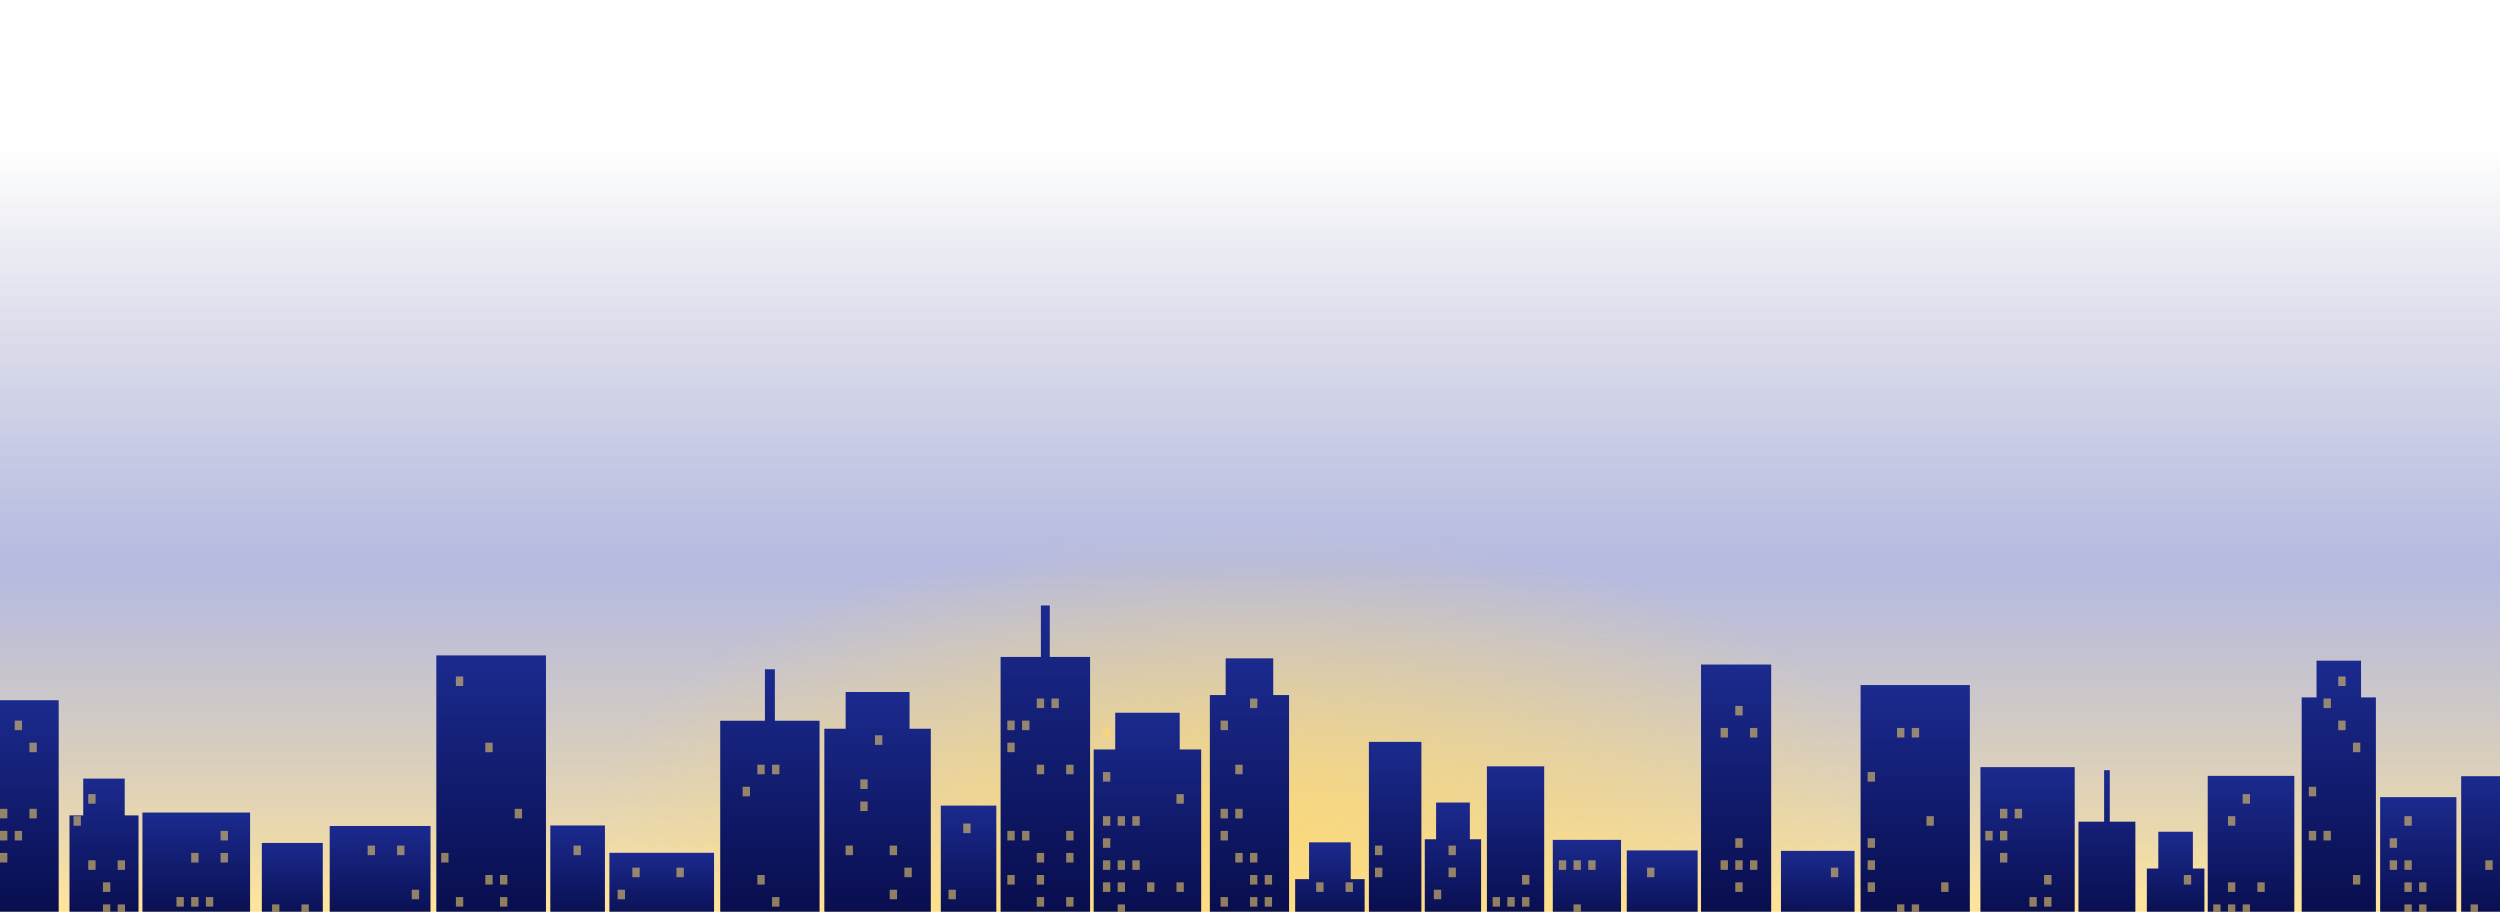
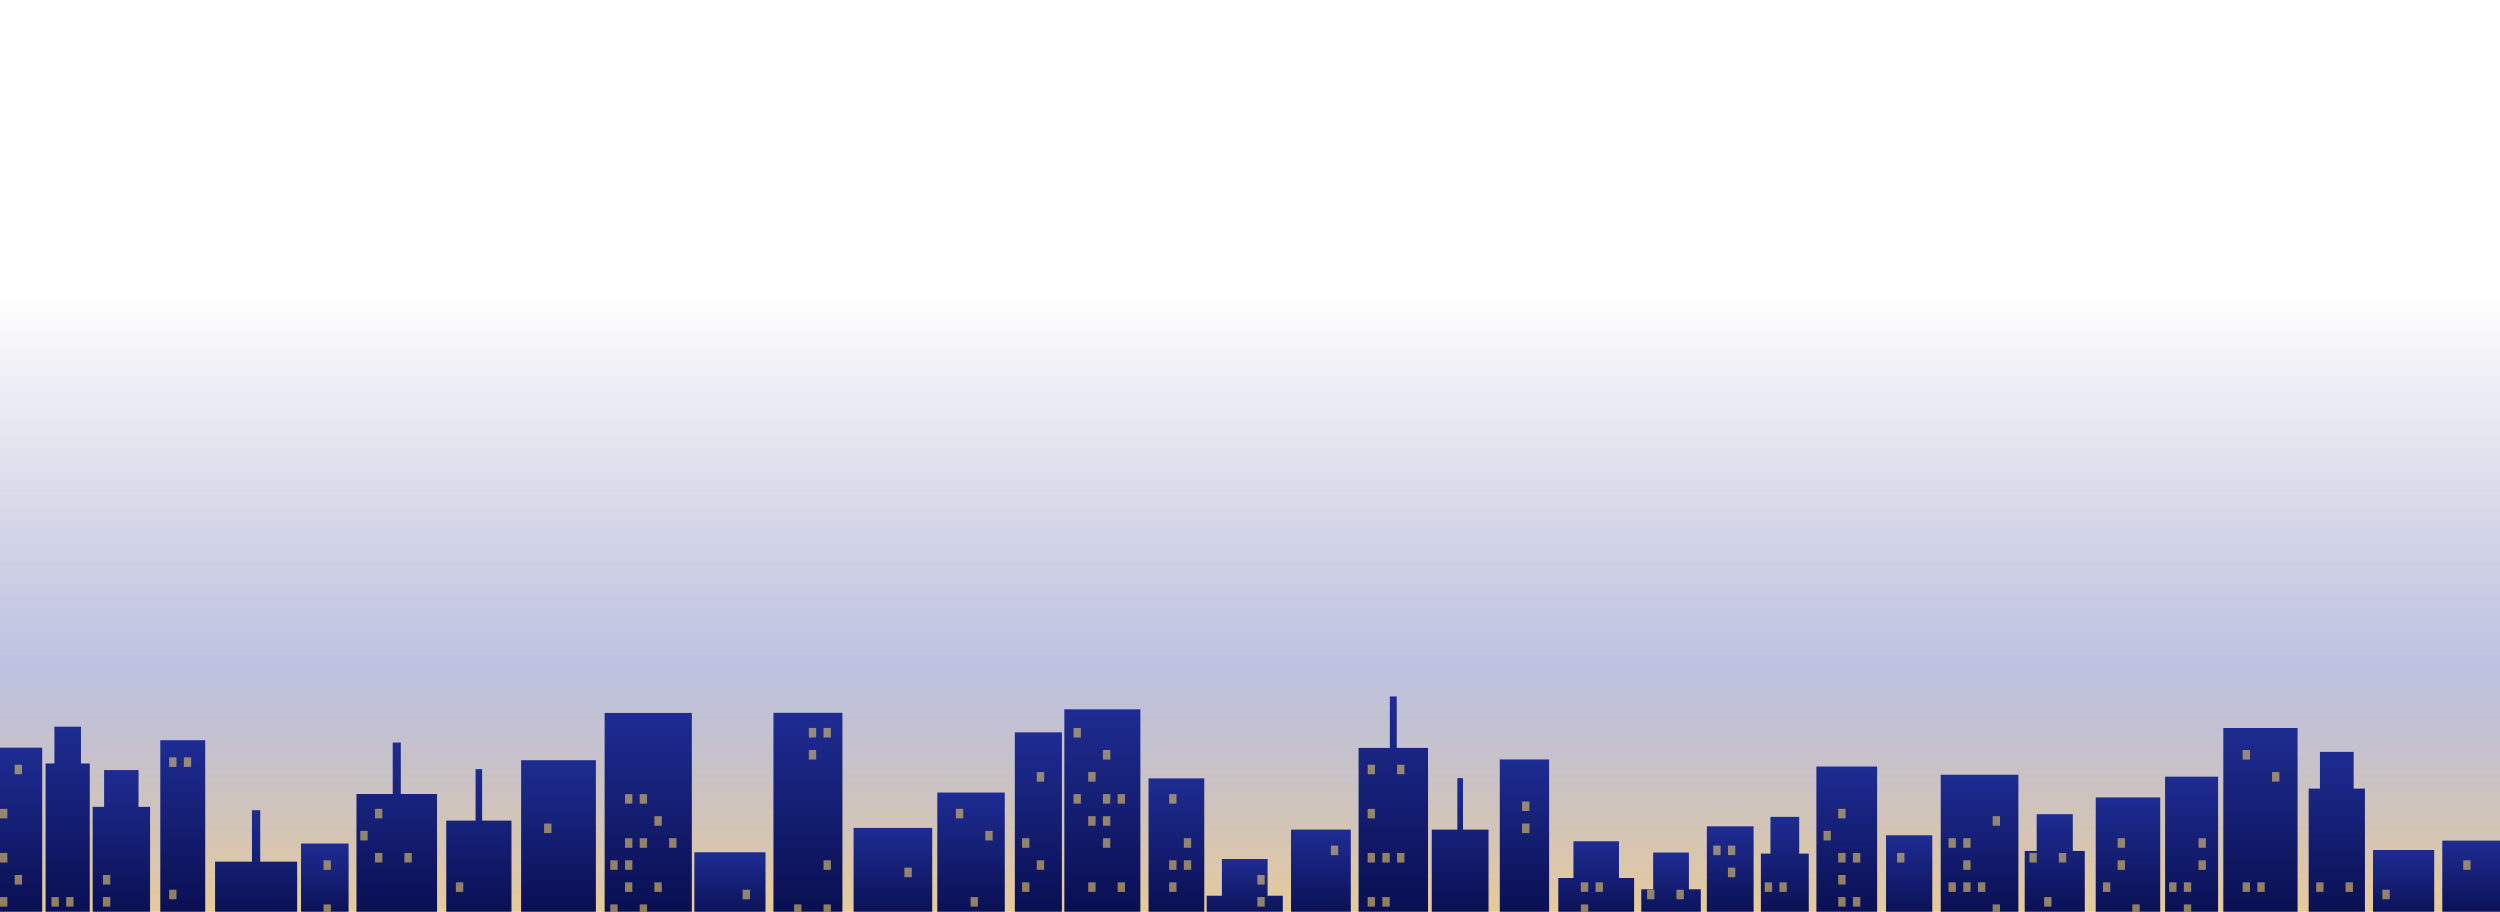
<svg xmlns="http://www.w3.org/2000/svg" viewBox="0 0 340 124" preserveAspectRatio="xMidYMax slice">
  <defs>
    <filter id="b" x="-50%" y="-50%" width="200%" height="200%">
      <feGaussianBlur stdDeviation="2.4" />
    </filter>
    <filter id="bb" x="-50%" y="-50%" width="200%" height="200%">
      <feGaussianBlur stdDeviation="6" />
    </filter>
    <filter id="b1" x="-50%" y="-50%" width="200%" height="200%">
      <feGaussianBlur stdDeviation="0.9" />
    </filter>
    <linearGradient id="sky" x1="0" y1="0" x2="0" y2="1">
      <stop offset="0" stop-color="#0A1060" stop-opacity="0" />
-       <stop offset="0.55" stop-color="#2B3AA8" stop-opacity="0.35" />
-       <stop offset="1" stop-color="#FFC521" stop-opacity="0.45" />
+       <stop offset="0.6" stop-color="#24339A" stop-opacity="0.3" />
+       <stop offset="1" stop-color="#C98A1E" stop-opacity="0.45" />
    </linearGradient>
-     <radialGradient id="sun">
-       <stop offset="0" stop-color="#FFD86A" stop-opacity=".75" />
-       <stop offset="1" stop-color="#FFD86A" stop-opacity="0" />
-     </radialGradient>
    <linearGradient id="tw" x1="0" y1="0" x2="0" y2="1">
-       <stop offset="0" stop-color="#1B2A8E" stop-opacity="1" />
-       <stop offset="1" stop-color="#070C4A" stop-opacity="1" />
+       <stop offset="0" stop-color="#1E2C92" stop-opacity="1" />
+       <stop offset="1" stop-color="#080D4C" stop-opacity="1" />
    </linearGradient>
  </defs>
-   <rect x="0" y="20" width="340" height="104" fill="url(#sky)" />
-   <ellipse cx="170" cy="112" rx="90" ry="40" fill="url(#sun)" />
+   <rect x="0" y="40" width="340" height="84" fill="url(#sky)" />
  <g fill="url(#tw)">
-     <rect x="-4" y="95.23" width="11.98" height="30.77" />
-     <path d="M9.45 126V110.89H11.32V105.89H16.96V110.89H18.84V126Z" />
-     <rect x="19.37" y="110.5" width="14.64" height="15.5" />
-     <rect x="35.61" y="114.64" width="8.29" height="11.36" />
-     <rect x="44.84" y="112.34" width="13.71" height="13.66" />
-     <rect x="59.34" y="89.13" width="14.91" height="36.87" />
-     <rect x="74.84" y="112.26" width="7.43" height="13.74" />
-     <rect x="82.88" y="115.98" width="14.23" height="10.02" />
-     <path d="M97.95 126V98.02H104.03V91.02H105.38V98.02H111.46V126Z" />
-     <path d="M112.11 126V99.11H115.01V94.11H123.7V99.11H126.59V126Z" />
-     <rect x="127.95" y="109.56" width="7.55" height="16.44" />
-     <path d="M136.08 126V89.34H141.56V82.34H142.77V89.34H148.25V126Z" />
-     <path d="M148.74 126V101.93H151.67V96.93H160.44V101.93H163.36V126Z" />
-     <path d="M164.54 126V94.53H166.69V89.53H173.16V94.53H175.31V126Z" />
-     <path d="M176.14 126V119.56H178.03V114.56H183.7V119.56H185.59V126Z" />
-     <rect x="186.17" y="100.89" width="7.14" height="25.11" />
-     <path d="M193.77 126V114.14H195.31V109.14H199.9V114.14H201.43V126Z" />
-     <rect x="202.22" y="104.22" width="7.79" height="21.78" />
-     <rect x="211.18" y="114.22" width="9.28" height="11.78" />
-     <rect x="221.24" y="115.65" width="9.64" height="10.35" />
-     <rect x="231.34" y="90.38" width="9.54" height="35.62" />
-     <rect x="242.21" y="115.72" width="10.01" height="10.28" />
-     <rect x="253.04" y="93.17" width="14.86" height="32.83" />
-     <rect x="269.34" y="104.33" width="12.82" height="21.67" />
-     <path d="M282.67 126V111.75H286.16V104.75H286.93V111.75H290.41V126Z" />
-     <path d="M291.97 126V118.12H293.53V113.12H298.23V118.12H299.8V126Z" />
-     <rect x="300.25" y="105.52" width="11.78" height="20.48" />
-     <path d="M313.03 126V94.85H315.05V89.85H321.1V94.85H323.12V126Z" />
-     <rect x="323.7" y="108.41" width="10.37" height="17.59" />
-     <rect x="334.72" y="105.56" width="13.03" height="20.44" />
+     <rect x="-4" y="101.68" width="9.74" height="24.32" />
+     <path d="M6.2 126V103.83H7.4V98.83H11.01V103.83H12.21V126Z" />
+     <path d="M12.6 126V109.73H14.16V104.73H18.84V109.73H20.41V126Z" />
+     <rect x="21.8" y="100.67" width="6.11" height="25.33" />
+     <path d="M29.25 126V117.19H34.27V110.19H35.39V117.19H40.41V126Z" />
+     <rect x="40.94" y="114.72" width="6.47" height="11.28" />
+     <path d="M48.48 126V107.98H53.41V100.98H54.51V107.98H59.44V126Z" />
+     <path d="M60.69 126V111.6H64.68V104.6H65.57V111.6H69.56V126Z" />
+     <rect x="70.87" y="103.39" width="10.17" height="22.61" />
+     <rect x="82.23" y="96.96" width="11.86" height="29.04" />
+     <rect x="94.43" y="115.91" width="9.68" height="10.09" />
+     <rect x="105.19" y="96.94" width="9.38" height="29.06" />
+     <rect x="116.09" y="112.6" width="10.69" height="13.4" />
+     <rect x="127.47" y="107.78" width="9.18" height="18.22" />
+     <rect x="138.02" y="99.6" width="6.4" height="26.4" />
+     <rect x="144.75" y="96.47" width="10.34" height="29.53" />
+     <rect x="156.2" y="105.86" width="7.58" height="20.14" />
+     <path d="M164.11 126V121.82H166.18V116.82H172.39V121.82H174.46V126Z" />
+     <rect x="175.58" y="112.83" width="8.13" height="13.17" />
+     <path d="M184.77 126V101.72H189.02V94.72H189.96V101.72H194.21V126Z" />
+     <path d="M194.72 126V112.83H198.2V105.83H198.97V112.83H202.44V126Z" />
+     <rect x="203.97" y="103.29" width="6.71" height="22.71" />
+     <path d="M211.93 126V119.41H213.99V114.41H220.18V119.41H222.24V126Z" />
+     <path d="M223.21 126V120.94H224.83V115.94H229.69V120.94H231.31V126Z" />
+     <rect x="232.13" y="112.38" width="6.36" height="13.62" />
+     <path d="M239.48 126V116.09H240.78V111.09H244.69V116.09H245.99V126Z" />
+     <rect x="247.03" y="104.25" width="8.26" height="21.75" />
+     <rect x="256.5" y="113.6" width="6.29" height="12.4" />
+     <rect x="263.94" y="105.36" width="10.56" height="20.64" />
+     <path d="M275.36 126V115.73H276.99V110.73H281.9V115.73H283.53V126Z" />
+     <rect x="285.02" y="108.45" width="8.77" height="17.55" />
+     <rect x="294.45" y="105.63" width="7.21" height="20.37" />
+     <rect x="302.37" y="99.01" width="10.1" height="26.99" />
+     <path d="M313.98 126V107.25H315.51V102.25H320.1V107.25H321.63V126Z" />
+     <rect x="322.73" y="115.6" width="8.32" height="10.4" />
+     <rect x="332.15" y="114.32" width="11.38" height="11.68" />
+     <rect x="343.88" y="105.62" width="6.69" height="20.38" />
  </g>
  <g fill="#FFD86A" fill-opacity=".55">
-     <rect x="2" y="98" width="1" height="1.3" />
-     <rect x="4" y="101" width="1" height="1.3" />
-     <rect x="-2" y="107" width="1" height="1.3" />
+     <rect x="2" y="104" width="1" height="1.3" />
    <rect x="0" y="110" width="1" height="1.3" />
-     <rect x="4" y="110" width="1" height="1.3" />
-     <rect x="0" y="113" width="1" height="1.3" />
-     <rect x="2" y="113" width="1" height="1.3" />
    <rect x="-2" y="116" width="1" height="1.3" />
    <rect x="0" y="116" width="1" height="1.3" />
-     <rect x="-2" y="122" width="1" height="1.3" />
-     <rect x="12" y="108" width="1" height="1.3" />
-     <rect x="10" y="111" width="1" height="1.3" />
-     <rect x="12" y="117" width="1" height="1.3" />
-     <rect x="16" y="117" width="1" height="1.3" />
-     <rect x="14" y="120" width="1" height="1.3" />
-     <rect x="14" y="123" width="1" height="1.3" />
-     <rect x="16" y="123" width="1" height="1.3" />
-     <rect x="30" y="113" width="1" height="1.3" />
-     <rect x="26" y="116" width="1" height="1.3" />
-     <rect x="30" y="116" width="1" height="1.3" />
-     <rect x="24" y="122" width="1" height="1.3" />
-     <rect x="26" y="122" width="1" height="1.3" />
-     <rect x="28" y="122" width="1" height="1.3" />
-     <rect x="37" y="123" width="1" height="1.3" />
-     <rect x="41" y="123" width="1" height="1.3" />
-     <rect x="50" y="115" width="1" height="1.3" />
-     <rect x="54" y="115" width="1" height="1.3" />
-     <rect x="56" y="121" width="1" height="1.3" />
-     <rect x="62" y="92" width="1" height="1.3" />
-     <rect x="66" y="101" width="1" height="1.3" />
-     <rect x="70" y="110" width="1" height="1.3" />
-     <rect x="60" y="116" width="1" height="1.3" />
-     <rect x="66" y="119" width="1" height="1.3" />
-     <rect x="68" y="119" width="1" height="1.3" />
-     <rect x="62" y="122" width="1" height="1.3" />
-     <rect x="68" y="122" width="1" height="1.3" />
-     <rect x="78" y="115" width="1" height="1.3" />
-     <rect x="86" y="118" width="1" height="1.3" />
-     <rect x="92" y="118" width="1" height="1.3" />
-     <rect x="84" y="121" width="1" height="1.3" />
-     <rect x="103" y="104" width="1" height="1.3" />
-     <rect x="105" y="104" width="1" height="1.3" />
-     <rect x="101" y="107" width="1" height="1.3" />
-     <rect x="103" y="119" width="1" height="1.3" />
-     <rect x="105" y="122" width="1" height="1.3" />
-     <rect x="119" y="100" width="1" height="1.3" />
-     <rect x="117" y="106" width="1" height="1.3" />
-     <rect x="117" y="109" width="1" height="1.3" />
-     <rect x="115" y="115" width="1" height="1.3" />
-     <rect x="121" y="115" width="1" height="1.3" />
+     <rect x="2" y="119" width="1" height="1.3" />
+     <rect x="0" y="122" width="1" height="1.3" />
+     <rect x="7" y="122" width="1" height="1.3" />
+     <rect x="9" y="122" width="1" height="1.3" />
+     <rect x="14" y="119" width="1" height="1.3" />
+     <rect x="14" y="122" width="1" height="1.3" />
+     <rect x="23" y="103" width="1" height="1.3" />
+     <rect x="25" y="103" width="1" height="1.3" />
+     <rect x="23" y="121" width="1" height="1.3" />
+     <rect x="44" y="117" width="1" height="1.3" />
+     <rect x="44" y="123" width="1" height="1.3" />
+     <rect x="51" y="110" width="1" height="1.3" />
+     <rect x="49" y="113" width="1" height="1.3" />
+     <rect x="51" y="116" width="1" height="1.3" />
+     <rect x="55" y="116" width="1" height="1.3" />
+     <rect x="62" y="120" width="1" height="1.3" />
+     <rect x="74" y="112" width="1" height="1.3" />
+     <rect x="85" y="108" width="1" height="1.3" />
+     <rect x="87" y="108" width="1" height="1.3" />
+     <rect x="89" y="111" width="1" height="1.3" />
+     <rect x="85" y="114" width="1" height="1.3" />
+     <rect x="87" y="114" width="1" height="1.3" />
+     <rect x="91" y="114" width="1" height="1.3" />
+     <rect x="83" y="117" width="1" height="1.3" />
+     <rect x="85" y="117" width="1" height="1.3" />
+     <rect x="85" y="120" width="1" height="1.3" />
+     <rect x="89" y="120" width="1" height="1.3" />
+     <rect x="83" y="123" width="1" height="1.3" />
+     <rect x="87" y="123" width="1" height="1.3" />
+     <rect x="101" y="121" width="1" height="1.3" />
+     <rect x="110" y="99" width="1" height="1.3" />
+     <rect x="112" y="99" width="1" height="1.3" />
+     <rect x="110" y="102" width="1" height="1.3" />
+     <rect x="112" y="117" width="1" height="1.3" />
+     <rect x="108" y="123" width="1" height="1.3" />
+     <rect x="112" y="123" width="1" height="1.3" />
    <rect x="123" y="118" width="1" height="1.3" />
-     <rect x="121" y="121" width="1" height="1.3" />
-     <rect x="131" y="112" width="1" height="1.3" />
-     <rect x="129" y="121" width="1" height="1.3" />
-     <rect x="141" y="95" width="1" height="1.3" />
-     <rect x="143" y="95" width="1" height="1.3" />
-     <rect x="137" y="98" width="1" height="1.3" />
-     <rect x="139" y="98" width="1" height="1.3" />
-     <rect x="137" y="101" width="1" height="1.3" />
-     <rect x="141" y="104" width="1" height="1.3" />
-     <rect x="145" y="104" width="1" height="1.3" />
-     <rect x="137" y="113" width="1" height="1.3" />
-     <rect x="139" y="113" width="1" height="1.3" />
-     <rect x="145" y="113" width="1" height="1.3" />
-     <rect x="141" y="116" width="1" height="1.3" />
-     <rect x="145" y="116" width="1" height="1.3" />
-     <rect x="137" y="119" width="1" height="1.3" />
-     <rect x="141" y="119" width="1" height="1.3" />
-     <rect x="141" y="122" width="1" height="1.3" />
-     <rect x="145" y="122" width="1" height="1.3" />
-     <rect x="150" y="99" width="1" height="1.3" />
-     <rect x="150" y="105" width="1" height="1.3" />
-     <rect x="160" y="108" width="1" height="1.3" />
+     <rect x="130" y="110" width="1" height="1.3" />
+     <rect x="134" y="113" width="1" height="1.3" />
+     <rect x="132" y="122" width="1" height="1.3" />
+     <rect x="141" y="105" width="1" height="1.3" />
+     <rect x="139" y="114" width="1" height="1.3" />
+     <rect x="141" y="117" width="1" height="1.3" />
+     <rect x="139" y="120" width="1" height="1.3" />
+     <rect x="146" y="99" width="1" height="1.3" />
+     <rect x="150" y="102" width="1" height="1.3" />
+     <rect x="148" y="105" width="1" height="1.3" />
+     <rect x="146" y="108" width="1" height="1.3" />
+     <rect x="150" y="108" width="1" height="1.3" />
+     <rect x="152" y="108" width="1" height="1.3" />
+     <rect x="148" y="111" width="1" height="1.3" />
    <rect x="150" y="111" width="1" height="1.3" />
-     <rect x="152" y="111" width="1" height="1.3" />
-     <rect x="154" y="111" width="1" height="1.3" />
    <rect x="150" y="114" width="1" height="1.3" />
-     <rect x="150" y="117" width="1" height="1.3" />
-     <rect x="152" y="117" width="1" height="1.3" />
-     <rect x="154" y="117" width="1" height="1.3" />
-     <rect x="150" y="120" width="1" height="1.3" />
+     <rect x="148" y="120" width="1" height="1.3" />
    <rect x="152" y="120" width="1" height="1.3" />
-     <rect x="156" y="120" width="1" height="1.3" />
-     <rect x="160" y="120" width="1" height="1.3" />
-     <rect x="152" y="123" width="1" height="1.3" />
-     <rect x="170" y="95" width="1" height="1.3" />
-     <rect x="166" y="98" width="1" height="1.3" />
-     <rect x="168" y="104" width="1" height="1.3" />
-     <rect x="166" y="110" width="1" height="1.3" />
-     <rect x="168" y="110" width="1" height="1.3" />
-     <rect x="166" y="113" width="1" height="1.3" />
-     <rect x="168" y="116" width="1" height="1.3" />
-     <rect x="170" y="116" width="1" height="1.3" />
-     <rect x="170" y="119" width="1" height="1.3" />
-     <rect x="172" y="119" width="1" height="1.3" />
-     <rect x="166" y="122" width="1" height="1.3" />
-     <rect x="170" y="122" width="1" height="1.3" />
-     <rect x="172" y="122" width="1" height="1.3" />
-     <rect x="179" y="120" width="1" height="1.3" />
-     <rect x="183" y="120" width="1" height="1.3" />
-     <rect x="187" y="115" width="1" height="1.3" />
-     <rect x="187" y="118" width="1" height="1.3" />
-     <rect x="197" y="115" width="1" height="1.3" />
-     <rect x="197" y="118" width="1" height="1.3" />
-     <rect x="195" y="121" width="1" height="1.3" />
-     <rect x="207" y="119" width="1" height="1.3" />
-     <rect x="203" y="122" width="1" height="1.3" />
-     <rect x="205" y="122" width="1" height="1.3" />
-     <rect x="207" y="122" width="1" height="1.3" />
-     <rect x="212" y="117" width="1" height="1.3" />
-     <rect x="214" y="117" width="1" height="1.3" />
-     <rect x="216" y="117" width="1" height="1.3" />
-     <rect x="214" y="123" width="1" height="1.3" />
-     <rect x="224" y="118" width="1" height="1.3" />
-     <rect x="236" y="96" width="1" height="1.3" />
-     <rect x="234" y="99" width="1" height="1.3" />
-     <rect x="238" y="99" width="1" height="1.3" />
-     <rect x="236" y="114" width="1" height="1.3" />
-     <rect x="234" y="117" width="1" height="1.3" />
-     <rect x="236" y="117" width="1" height="1.3" />
-     <rect x="238" y="117" width="1" height="1.3" />
-     <rect x="236" y="120" width="1" height="1.3" />
-     <rect x="249" y="118" width="1" height="1.3" />
-     <rect x="258" y="99" width="1" height="1.3" />
-     <rect x="260" y="99" width="1" height="1.3" />
-     <rect x="254" y="105" width="1" height="1.3" />
-     <rect x="262" y="111" width="1" height="1.3" />
-     <rect x="254" y="114" width="1" height="1.3" />
-     <rect x="254" y="117" width="1" height="1.3" />
-     <rect x="254" y="120" width="1" height="1.3" />
-     <rect x="264" y="120" width="1" height="1.3" />
-     <rect x="258" y="123" width="1" height="1.3" />
-     <rect x="260" y="123" width="1" height="1.3" />
-     <rect x="272" y="110" width="1" height="1.3" />
-     <rect x="274" y="110" width="1" height="1.3" />
-     <rect x="270" y="113" width="1" height="1.3" />
-     <rect x="272" y="113" width="1" height="1.3" />
-     <rect x="272" y="116" width="1" height="1.3" />
-     <rect x="278" y="119" width="1" height="1.3" />
-     <rect x="276" y="122" width="1" height="1.3" />
+     <rect x="159" y="108" width="1" height="1.3" />
+     <rect x="161" y="114" width="1" height="1.3" />
+     <rect x="159" y="117" width="1" height="1.3" />
+     <rect x="161" y="117" width="1" height="1.3" />
+     <rect x="159" y="120" width="1" height="1.3" />
+     <rect x="171" y="119" width="1" height="1.3" />
+     <rect x="171" y="122" width="1" height="1.3" />
+     <rect x="181" y="115" width="1" height="1.3" />
+     <rect x="186" y="104" width="1" height="1.3" />
+     <rect x="190" y="104" width="1" height="1.3" />
+     <rect x="186" y="110" width="1" height="1.3" />
+     <rect x="186" y="116" width="1" height="1.3" />
+     <rect x="188" y="116" width="1" height="1.3" />
+     <rect x="190" y="116" width="1" height="1.3" />
+     <rect x="186" y="122" width="1" height="1.3" />
+     <rect x="188" y="122" width="1" height="1.3" />
+     <rect x="207" y="109" width="1" height="1.3" />
+     <rect x="207" y="112" width="1" height="1.3" />
+     <rect x="215" y="120" width="1" height="1.3" />
+     <rect x="217" y="120" width="1" height="1.3" />
+     <rect x="215" y="123" width="1" height="1.3" />
+     <rect x="224" y="121" width="1" height="1.3" />
+     <rect x="228" y="121" width="1" height="1.3" />
+     <rect x="233" y="115" width="1" height="1.3" />
+     <rect x="235" y="115" width="1" height="1.3" />
+     <rect x="235" y="118" width="1" height="1.3" />
+     <rect x="240" y="120" width="1" height="1.3" />
+     <rect x="242" y="120" width="1" height="1.3" />
+     <rect x="250" y="110" width="1" height="1.3" />
+     <rect x="248" y="113" width="1" height="1.3" />
+     <rect x="250" y="116" width="1" height="1.3" />
+     <rect x="252" y="116" width="1" height="1.3" />
+     <rect x="250" y="119" width="1" height="1.3" />
+     <rect x="250" y="122" width="1" height="1.3" />
+     <rect x="252" y="122" width="1" height="1.3" />
+     <rect x="258" y="116" width="1" height="1.3" />
+     <rect x="271" y="111" width="1" height="1.3" />
+     <rect x="265" y="114" width="1" height="1.3" />
+     <rect x="267" y="114" width="1" height="1.3" />
+     <rect x="267" y="117" width="1" height="1.3" />
+     <rect x="265" y="120" width="1" height="1.3" />
+     <rect x="267" y="120" width="1" height="1.3" />
+     <rect x="269" y="120" width="1" height="1.3" />
+     <rect x="271" y="123" width="1" height="1.3" />
+     <rect x="276" y="116" width="1" height="1.3" />
+     <rect x="280" y="116" width="1" height="1.3" />
    <rect x="278" y="122" width="1" height="1.3" />
-     <rect x="297" y="119" width="1" height="1.3" />
-     <rect x="305" y="108" width="1" height="1.3" />
-     <rect x="303" y="111" width="1" height="1.3" />
-     <rect x="303" y="120" width="1" height="1.3" />
+     <rect x="288" y="114" width="1" height="1.3" />
+     <rect x="288" y="117" width="1" height="1.3" />
+     <rect x="286" y="120" width="1" height="1.3" />
+     <rect x="290" y="123" width="1" height="1.3" />
+     <rect x="299" y="114" width="1" height="1.3" />
+     <rect x="299" y="117" width="1" height="1.3" />
+     <rect x="295" y="120" width="1" height="1.3" />
+     <rect x="297" y="120" width="1" height="1.3" />
+     <rect x="297" y="123" width="1" height="1.3" />
+     <rect x="305" y="102" width="1" height="1.3" />
+     <rect x="309" y="105" width="1" height="1.3" />
+     <rect x="305" y="120" width="1" height="1.3" />
    <rect x="307" y="120" width="1" height="1.3" />
-     <rect x="301" y="123" width="1" height="1.3" />
-     <rect x="303" y="123" width="1" height="1.3" />
-     <rect x="305" y="123" width="1" height="1.3" />
-     <rect x="318" y="92" width="1" height="1.3" />
-     <rect x="316" y="95" width="1" height="1.3" />
-     <rect x="318" y="98" width="1" height="1.3" />
-     <rect x="320" y="101" width="1" height="1.3" />
-     <rect x="314" y="107" width="1" height="1.3" />
-     <rect x="314" y="113" width="1" height="1.3" />
-     <rect x="316" y="113" width="1" height="1.3" />
-     <rect x="320" y="119" width="1" height="1.3" />
-     <rect x="327" y="111" width="1" height="1.3" />
-     <rect x="325" y="114" width="1" height="1.3" />
-     <rect x="325" y="117" width="1" height="1.3" />
-     <rect x="327" y="117" width="1" height="1.3" />
-     <rect x="327" y="120" width="1" height="1.3" />
-     <rect x="329" y="120" width="1" height="1.3" />
-     <rect x="327" y="123" width="1" height="1.3" />
-     <rect x="329" y="123" width="1" height="1.3" />
-     <rect x="342" y="108" width="1" height="1.3" />
-     <rect x="344" y="108" width="1" height="1.3" />
-     <rect x="338" y="117" width="1" height="1.3" />
-     <rect x="344" y="117" width="1" height="1.3" />
-     <rect x="336" y="123" width="1" height="1.3" />
-     <rect x="340" y="123" width="1" height="1.3" />
+     <rect x="315" y="120" width="1" height="1.3" />
+     <rect x="319" y="120" width="1" height="1.3" />
+     <rect x="324" y="121" width="1" height="1.3" />
+     <rect x="335" y="117" width="1" height="1.3" />
+     <rect x="341" y="123" width="1" height="1.3" />
+     <rect x="347" y="114" width="1" height="1.3" />
  </g>
</svg>
